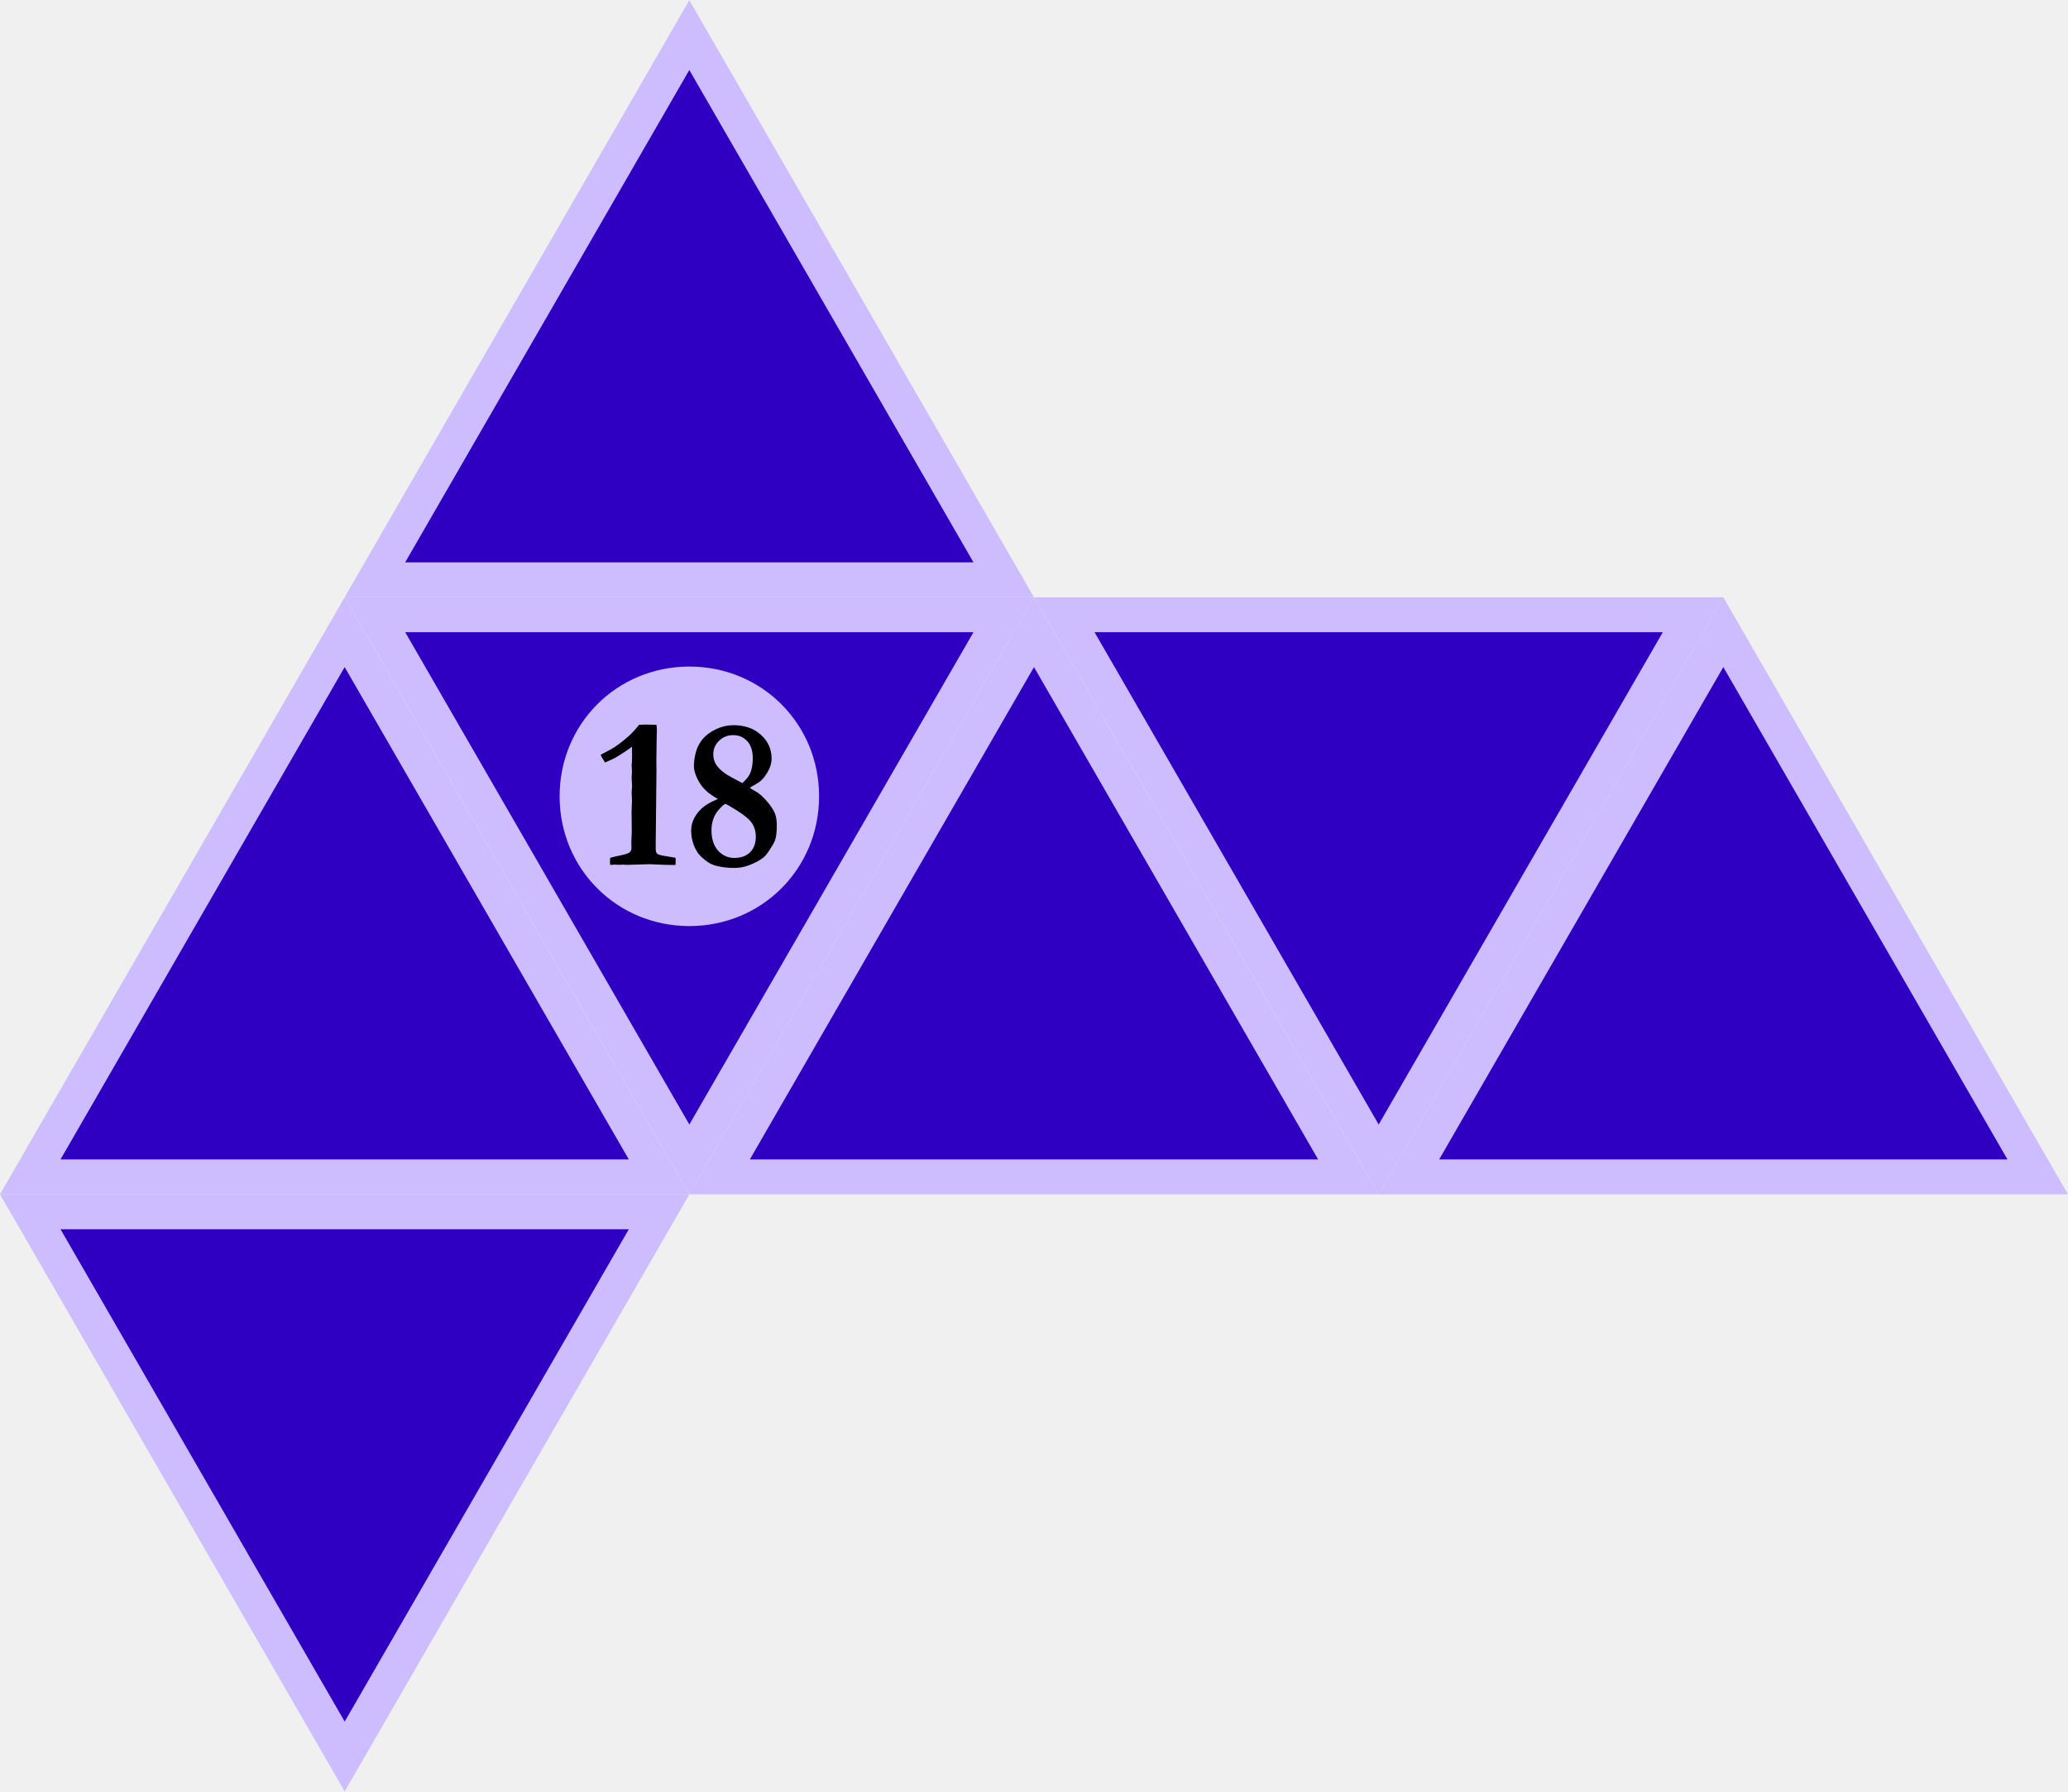
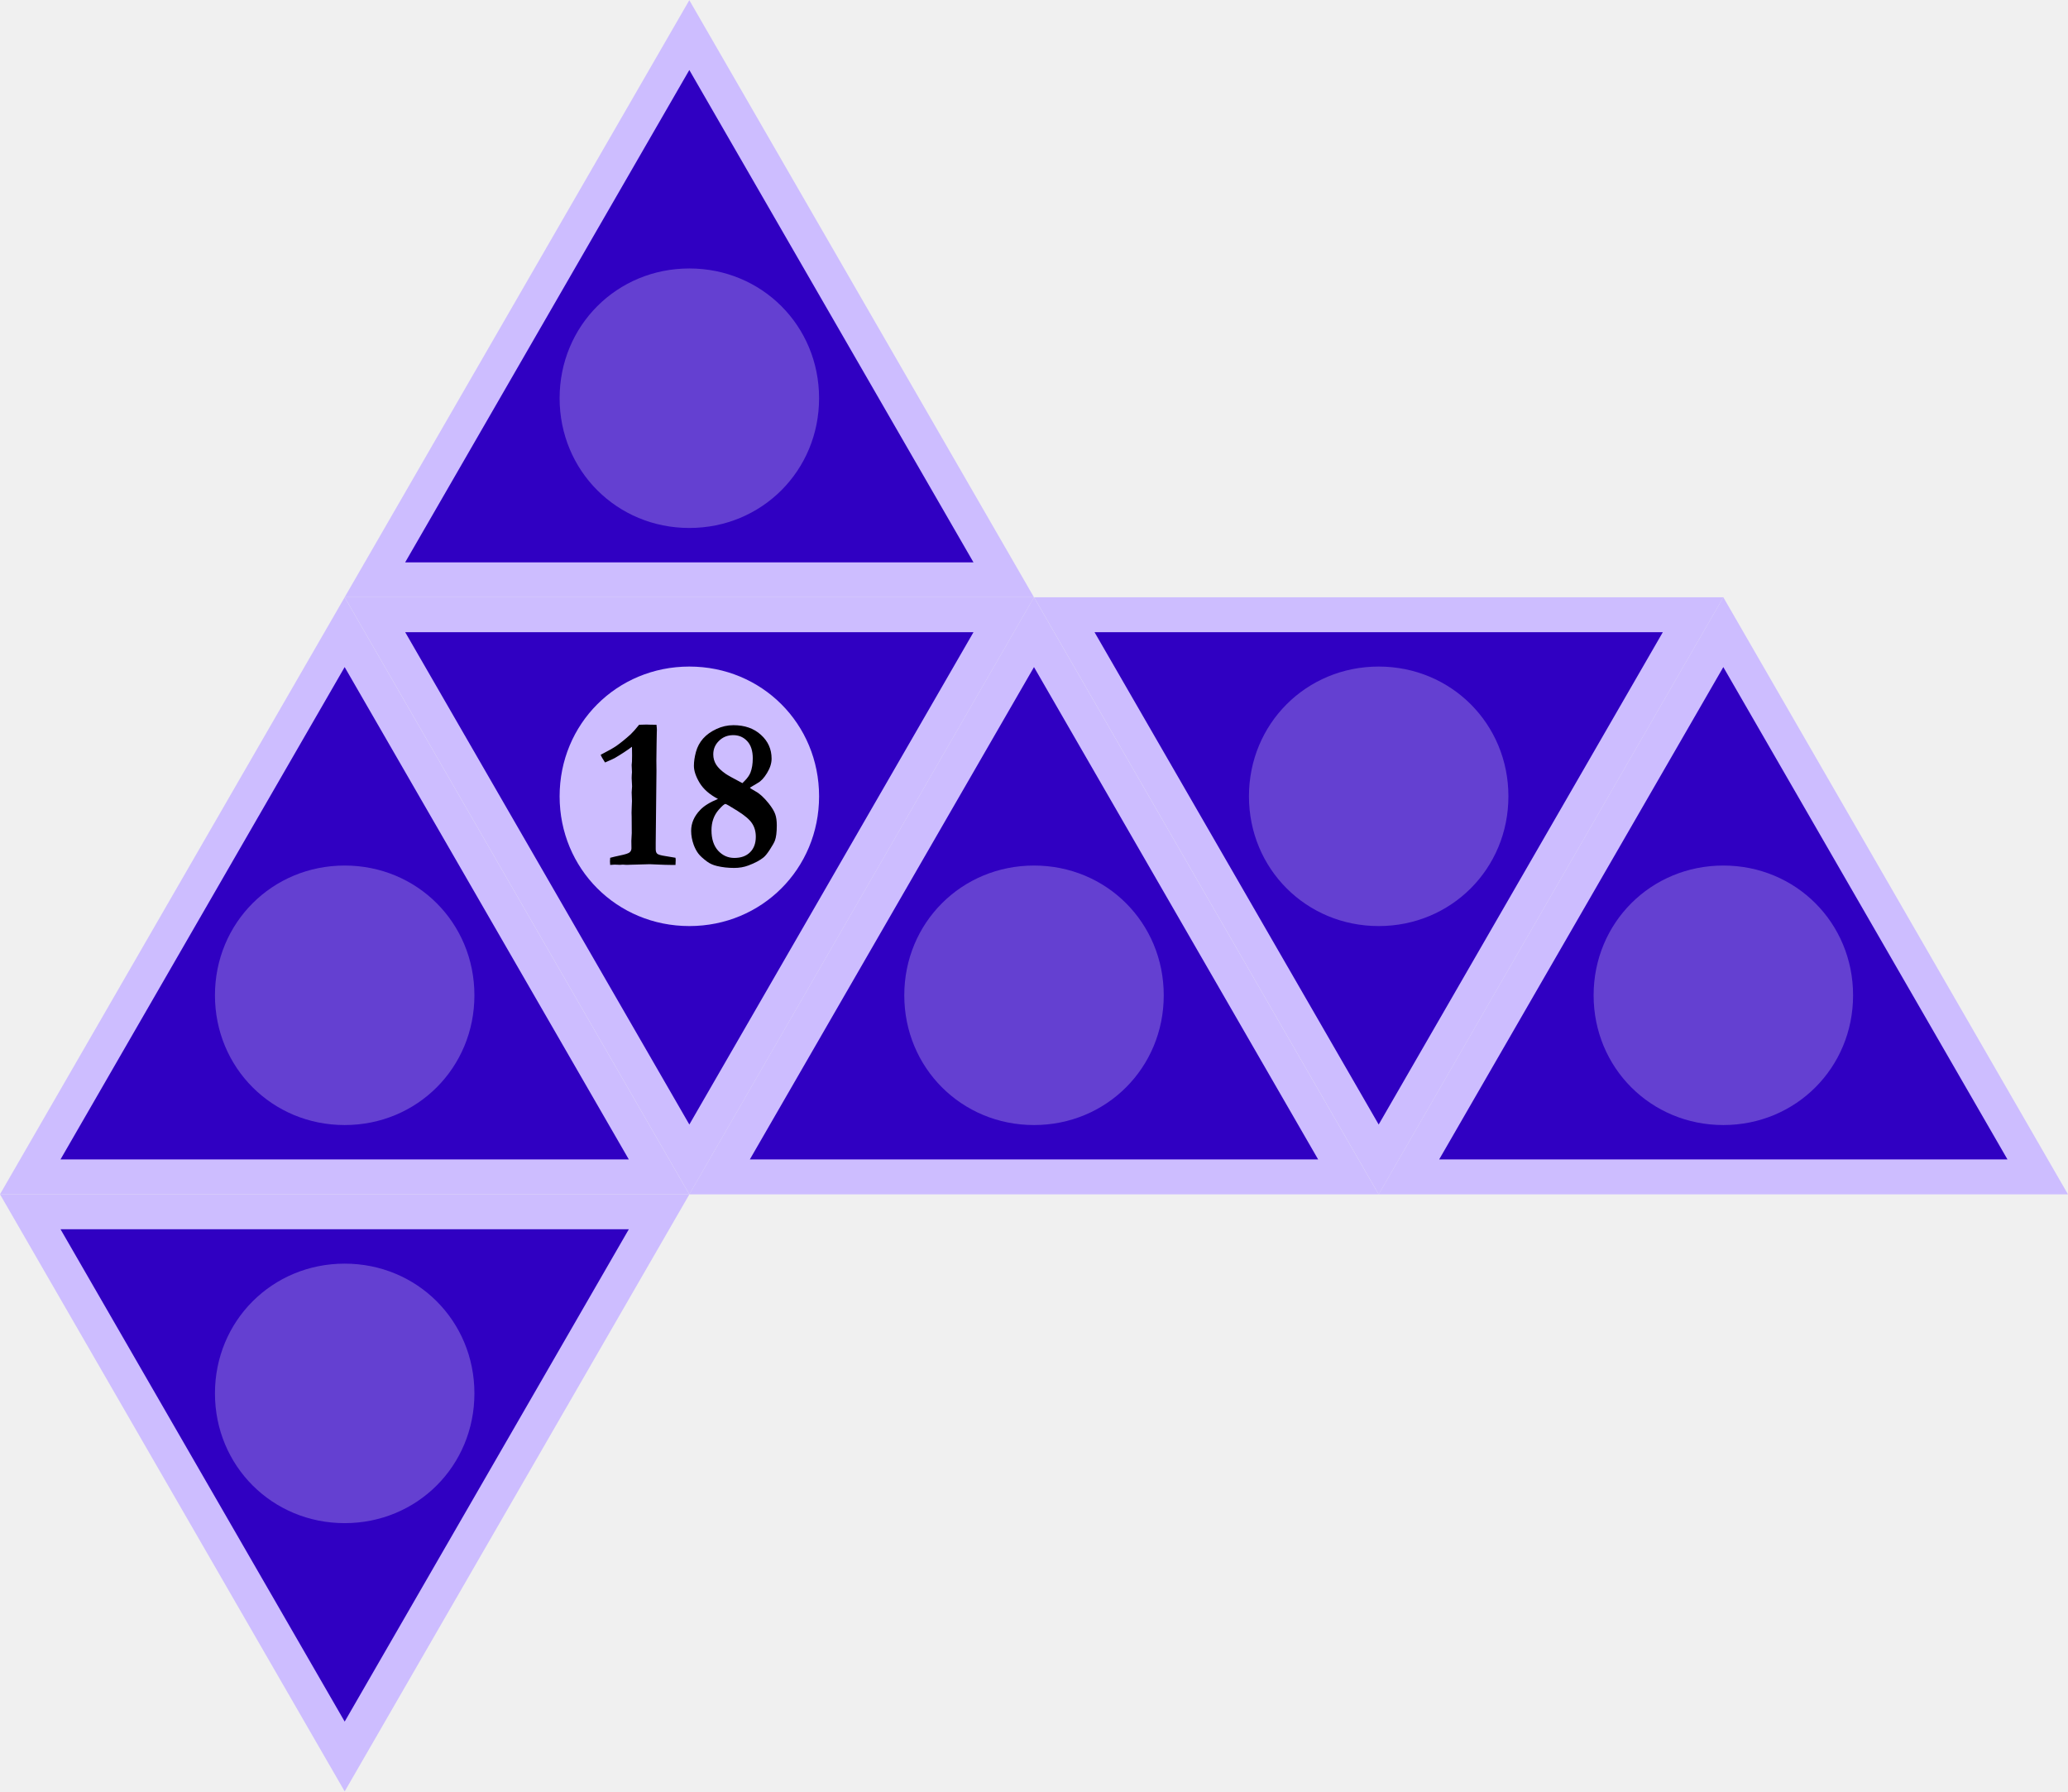
<svg xmlns="http://www.w3.org/2000/svg" width="2.362in" height="2.046in" viewBox="0 0 60 51.962" version="1.1" id="svg1">
-   <defs id="defs1" />
+   <defs id="defs1">
+     </defs>
  <g id="layer11" style="display:inline" transform="translate(-343.1594,-316.7737)">
    <path style="fill:#cdbdff;stroke:none;stroke-width:0.133;stroke-linecap:butt" id="path950" d="m 183.986,124.221 7.578,13.126 -15.157,0 z" transform="matrix(-1.319535,0,0,-1.319535,605.9357,515.3289)" />
    <path style="fill:#cdbdff;stroke:none;stroke-width:0.133;stroke-linecap:butt" id="path958" d="m 183.986,124.221 7.578,13.126 -15.157,0 z" transform="matrix(1.319535,0,0,1.319535,150.3831,170.1801)" />
    <path style="fill:#cdbdff;stroke:none;stroke-width:0.133;stroke-linecap:butt" id="path966" d="m 183.986,124.221 7.578,13.126 -15.157,0 z" transform="matrix(1.319535,0,0,1.319535,120.3831,152.8596)" />
    <path style="fill:#cdbdff;stroke:none;stroke-width:0.133;stroke-linecap:butt" id="path968" d="m 183.986,124.221 7.578,13.126 -15.157,0 z" transform="matrix(1.319535,0,0,1.319535,110.3831,170.1801)" />
    <path style="fill:#cdbdff;stroke:none;stroke-width:0.133;stroke-linecap:butt" id="path969" d="m 183.986,124.221 7.578,13.126 -15.157,0 z" transform="matrix(1.319535,0,0,1.319535,130.3831,170.1801)" />
    <path style="fill:#cdbdff;stroke:none;stroke-width:0.133;stroke-linecap:butt" id="path974" d="m 183.986,124.221 7.578,13.126 -15.157,0 z" transform="matrix(-1.319535,0,0,-1.319535,625.9357,515.3289)" />
    <path style="fill:#cdbdff;stroke:none;stroke-width:0.133;stroke-linecap:butt" id="path975" d="m 183.986,124.221 7.578,13.126 -15.157,0 z" transform="matrix(-1.319535,0,0,-1.319535,595.9357,532.6494)" />
  </g>
  <g id="layer12" style="display:inline" transform="translate(-343.1594,-316.7737)">
    <path style="fill:#3000c2;stroke:none;stroke-width:0.133;stroke-linecap:butt" id="path951" d="m 183.986,125.756 6.248,10.824 h -12.496 z" transform="matrix(-1.319535,0,0,-1.319535,605.9357,515.3289)" />
    <path style="fill:#3000c2;stroke:none;stroke-width:0.133;stroke-linecap:butt" id="path959" d="m 183.986,125.756 6.248,10.824 h -12.496 z" transform="matrix(1.319535,0,0,1.319535,150.3831,170.1801)" />
    <path style="fill:#3000c2;stroke:none;stroke-width:0.133;stroke-linecap:butt" id="path967" d="m 183.986,125.756 6.248,10.824 h -12.496 z" transform="matrix(1.319535,0,0,1.319535,120.3831,152.8596)" />
    <path style="fill:#3000c2;stroke:none;stroke-width:0.133;stroke-linecap:butt" id="path970" d="m 183.986,125.756 6.248,10.824 h -12.496 z" transform="matrix(1.319535,0,0,1.319535,110.3831,170.1801)" />
    <path style="fill:#3000c2;stroke:none;stroke-width:0.133;stroke-linecap:butt" id="path971" d="m 183.986,125.756 6.248,10.824 h -12.496 z" transform="matrix(1.319535,0,0,1.319535,130.3831,170.1801)" />
    <path style="fill:#3000c2;stroke:none;stroke-width:0.133;stroke-linecap:butt" id="path976" d="m 183.986,125.756 6.248,10.824 h -12.496 z" transform="matrix(-1.319535,0,0,-1.319535,625.9357,515.3289)" />
    <path style="fill:#3000c2;stroke:none;stroke-width:0.133;stroke-linecap:butt" id="path977" d="m 183.986,125.756 6.248,10.824 h -12.496 z" transform="matrix(-1.319535,0,0,-1.319535,595.9357,532.6494)" />
  </g>
  <g id="layer13" style="display:inline" transform="translate(-343.1594,-316.7737)">
    <path style="fill:#cdbdff;stroke:none;stroke-width:0.176;stroke-linecap:butt" d="m 179.268,116.016 c 2.102,0 3.764,1.661 3.764,3.764 0,2.102 -1.661,3.764 -3.764,3.764 -2.102,0 -3.764,-1.661 -3.764,-3.764 0,-2.102 1.661,-3.764 3.764,-3.764 z" id="path952" transform="translate(183.8919,220.0884)" />
  </g>
+   <g id="layer15" style="display:inline" transform="translate(-343.1594,-316.7737)">
+     <path style="display:inline;opacity:0.25;fill:#ffffff;stroke:none;stroke-width:0.176;stroke-linecap:butt" d="m 179.268,116.016 c 2.102,0 3.764,1.661 3.764,3.764 0,2.102 -1.661,3.764 -3.764,3.764 -2.102,0 -3.764,-1.661 -3.764,-3.764 0,-2.102 1.661,-3.764 3.764,-3.764 z" id="path2107" transform="matrix(1,0,0,-1,193.8918,465.4206)" />
+     <path style="display:inline;opacity:0.25;fill:#ffffff;stroke:none;stroke-width:0.176;stroke-linecap:butt" d="m 179.268,116.016 c 2.102,0 3.764,1.661 3.764,3.764 0,2.102 -1.661,3.764 -3.764,3.764 -2.102,0 -3.764,-1.661 -3.764,-3.764 0,-2.102 1.661,-3.764 3.764,-3.764 z" id="path2108" transform="translate(203.8919,220.0884)" />
+     <path style="display:inline;opacity:0.25;fill:#ffffff;stroke:none;stroke-width:0.176;stroke-linecap:butt" d="m 179.268,116.016 c 2.102,0 3.764,1.661 3.764,3.764 0,2.102 -1.661,3.764 -3.764,3.764 -2.102,0 -3.764,-1.661 -3.764,-3.764 0,-2.102 1.661,-3.764 3.764,-3.764 z" id="path2117" transform="translate(173.8919,237.4089)" />
+     <path style="display:inline;opacity:0.25;fill:#ffffff;stroke:none;stroke-width:0.176;stroke-linecap:butt" d="m 179.268,116.016 c 2.102,0 3.764,1.661 3.764,3.764 0,2.102 -1.661,3.764 -3.764,3.764 -2.102,0 -3.764,-1.661 -3.764,-3.764 0,-2.102 1.661,-3.764 3.764,-3.764 z" id="path2118" transform="matrix(1,0,0,-1,173.8918,465.4206)" />
+     <path style="display:inline;opacity:0.25;fill:#ffffff;stroke:none;stroke-width:0.176;stroke-linecap:butt" d="m 179.268,116.016 c 2.102,0 3.764,1.661 3.764,3.764 0,2.102 -1.661,3.764 -3.764,3.764 -2.102,0 -3.764,-1.661 -3.764,-3.764 0,-2.102 1.661,-3.764 3.764,-3.764 z" id="path2127" transform="matrix(1,0,0,-1,213.8918,465.4206)" />
+     <path style="display:inline;opacity:0.25;fill:#ffffff;stroke:none;stroke-width:0.176;stroke-linecap:butt" d="m 179.268,116.016 c 2.102,0 3.764,1.661 3.764,3.764 0,2.102 -1.661,3.764 -3.764,3.764 -2.102,0 -3.764,-1.661 -3.764,-3.764 0,-2.102 1.661,-3.764 3.764,-3.764 z" id="path2131" transform="matrix(1,0,0,-1,183.8918,448.1001)" />
+   </g>
  <g id="layer14" style="display:inline" transform="translate(-343.1594,-316.7737)">
    <path d="m 361.701,337.793 q 0.015,0 0.211,-0.006 l 0.099,0.003 0.195,0.003 q 0.012,0.099 0.012,0.146 0,0.015 -0.003,0.096 -0.003,0.043 -0.006,0.332 l -0.006,0.468 0.003,0.295 -0.022,2.093 v 0.177 q 0,0.093 0.043,0.133 0.043,0.04 0.233,0.068 0.074,0.009 0.298,0.05 0.006,0.031 0.006,0.059 0,0.034 -0.006,0.149 h -0.133 q -0.136,0 -0.397,-0.012 -0.158,-0.009 -0.217,-0.009 -0.074,0 -0.549,0.015 -0.053,0.003 -0.087,0.003 h -0.056 l -0.09,-0.006 -0.084,0.006 -0.155,-0.006 q -0.031,0 -0.127,0.009 -0.006,-0.068 -0.006,-0.105 0,-0.034 0.006,-0.102 0.124,-0.034 0.288,-0.068 0.226,-0.046 0.276,-0.09 0.053,-0.046 0.053,-0.121 l -0.003,-0.211 0.012,-0.229 -0.003,-0.471 -0.003,-0.121 q 0,-0.025 0.006,-0.186 0.006,-0.084 0.006,-0.149 0,-0.04 -0.009,-0.251 l 0.012,-0.177 q -0.012,-0.202 -0.012,-0.239 0,-0.046 0.003,-0.093 l 0.006,-0.077 -0.009,-0.211 0.009,-0.096 q 0.003,-0.065 0.003,-0.174 0,-0.105 -0.003,-0.257 -0.22,0.164 -0.502,0.329 -0.031,0.019 -0.279,0.127 -0.099,-0.149 -0.127,-0.223 0.329,-0.171 0.446,-0.251 0.195,-0.136 0.422,-0.341 0.096,-0.09 0.245,-0.276 z m 2.291,2.152 q -0.363,-0.189 -0.533,-0.465 -0.167,-0.279 -0.167,-0.496 0,-0.183 0.059,-0.403 0.062,-0.223 0.208,-0.388 0.149,-0.167 0.384,-0.276 0.236,-0.112 0.496,-0.112 0.49,0 0.797,0.279 0.31,0.279 0.31,0.691 0,0.202 -0.133,0.419 -0.13,0.214 -0.27,0.288 l -0.226,0.136 q 0,0.015 0.167,0.109 0.171,0.09 0.378,0.347 0.146,0.186 0.189,0.313 0.046,0.127 0.046,0.326 0,0.298 -0.056,0.443 -0.034,0.087 -0.143,0.254 -0.105,0.164 -0.183,0.229 -0.158,0.13 -0.443,0.236 -0.186,0.071 -0.412,0.071 -0.267,0 -0.499,-0.056 -0.167,-0.04 -0.285,-0.127 -0.18,-0.133 -0.257,-0.236 -0.077,-0.102 -0.133,-0.251 -0.074,-0.205 -0.074,-0.406 0,-0.335 0.264,-0.608 0.164,-0.174 0.518,-0.319 z m 0.217,-0.732 q 0.093,0.065 0.49,0.273 l 0.062,-0.062 q 0.124,-0.124 0.171,-0.242 0.068,-0.174 0.068,-0.415 0,-0.326 -0.161,-0.499 -0.161,-0.174 -0.406,-0.174 -0.245,0 -0.412,0.164 -0.167,0.161 -0.167,0.394 0,0.164 0.084,0.298 0.084,0.133 0.273,0.264 z m 0,0.877 q -0.05,0 -0.202,0.174 -0.205,0.239 -0.205,0.589 0,0.378 0.192,0.592 0.195,0.211 0.471,0.211 0.291,0 0.456,-0.164 0.167,-0.164 0.167,-0.45 0,-0.229 -0.112,-0.394 -0.109,-0.164 -0.425,-0.36 -0.313,-0.198 -0.344,-0.198 z" id="text952" style="font-weight:bold;font-size:6.35px;line-height:7.451px;font-family:Garamond;-inkscape-font-specification:'Garamond Bold';text-align:center;letter-spacing:0px;word-spacing:0px;text-anchor:middle;stroke-width:0.176" aria-label="18" />
  </g>
</svg>
